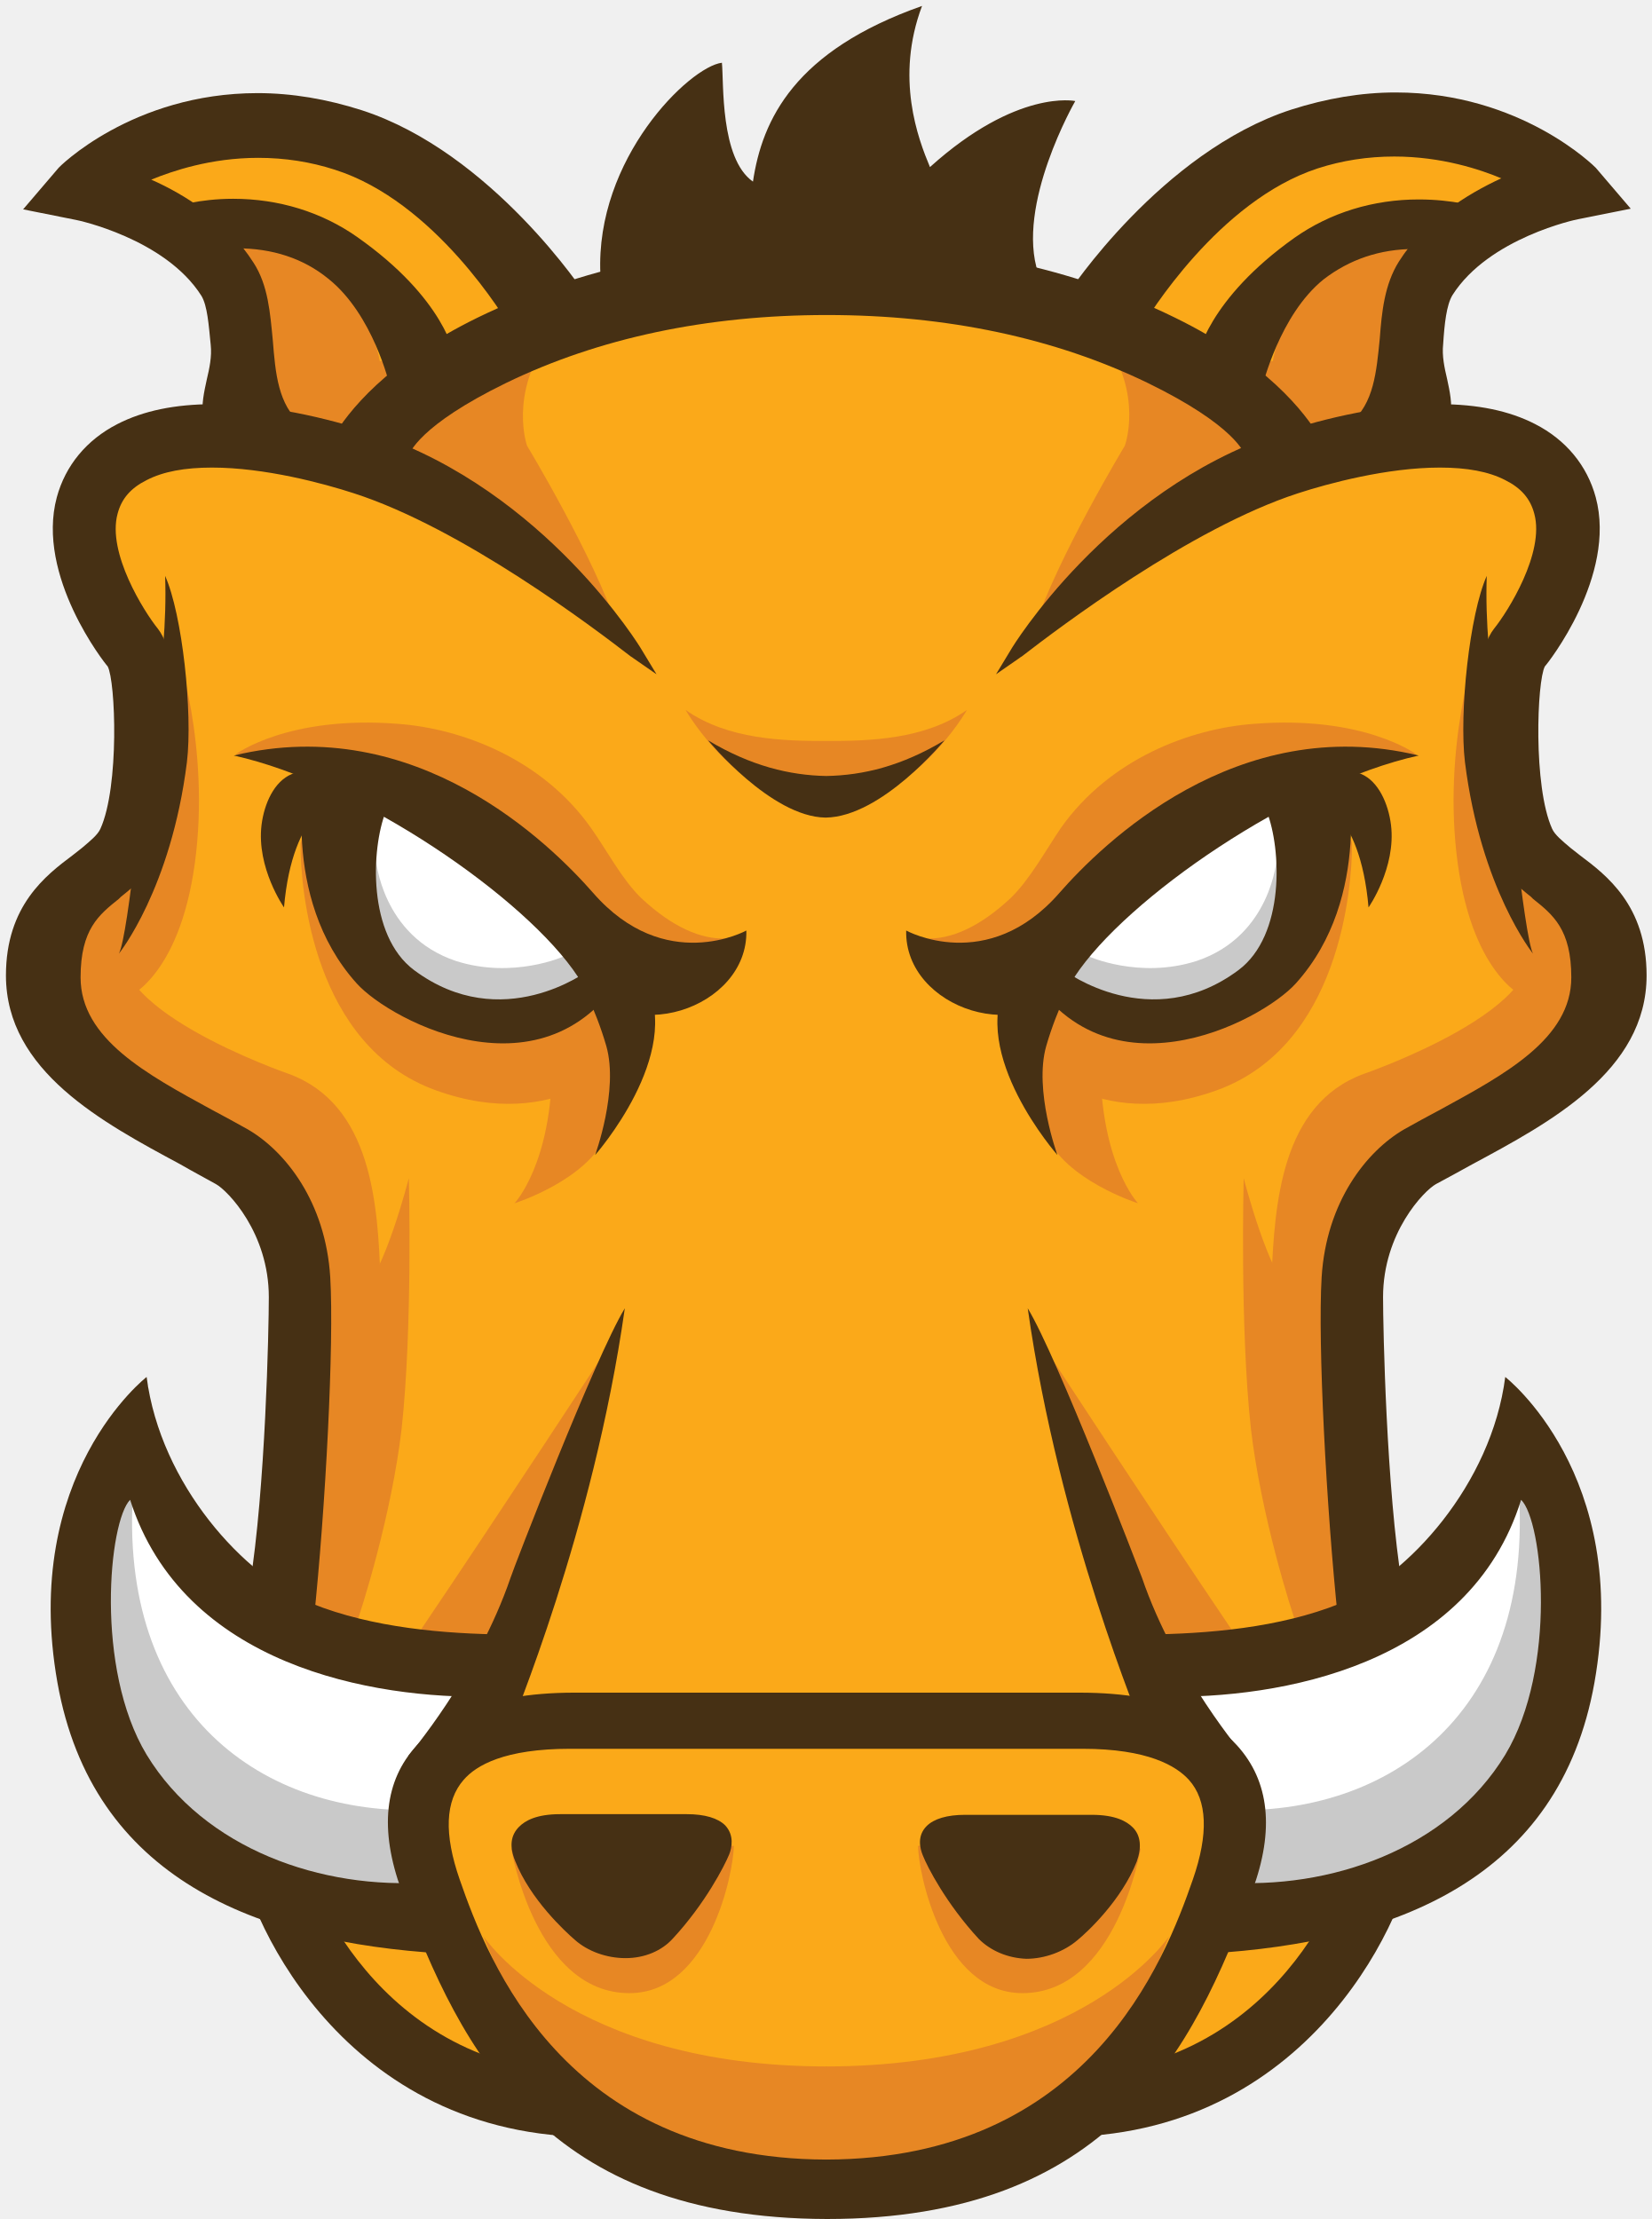
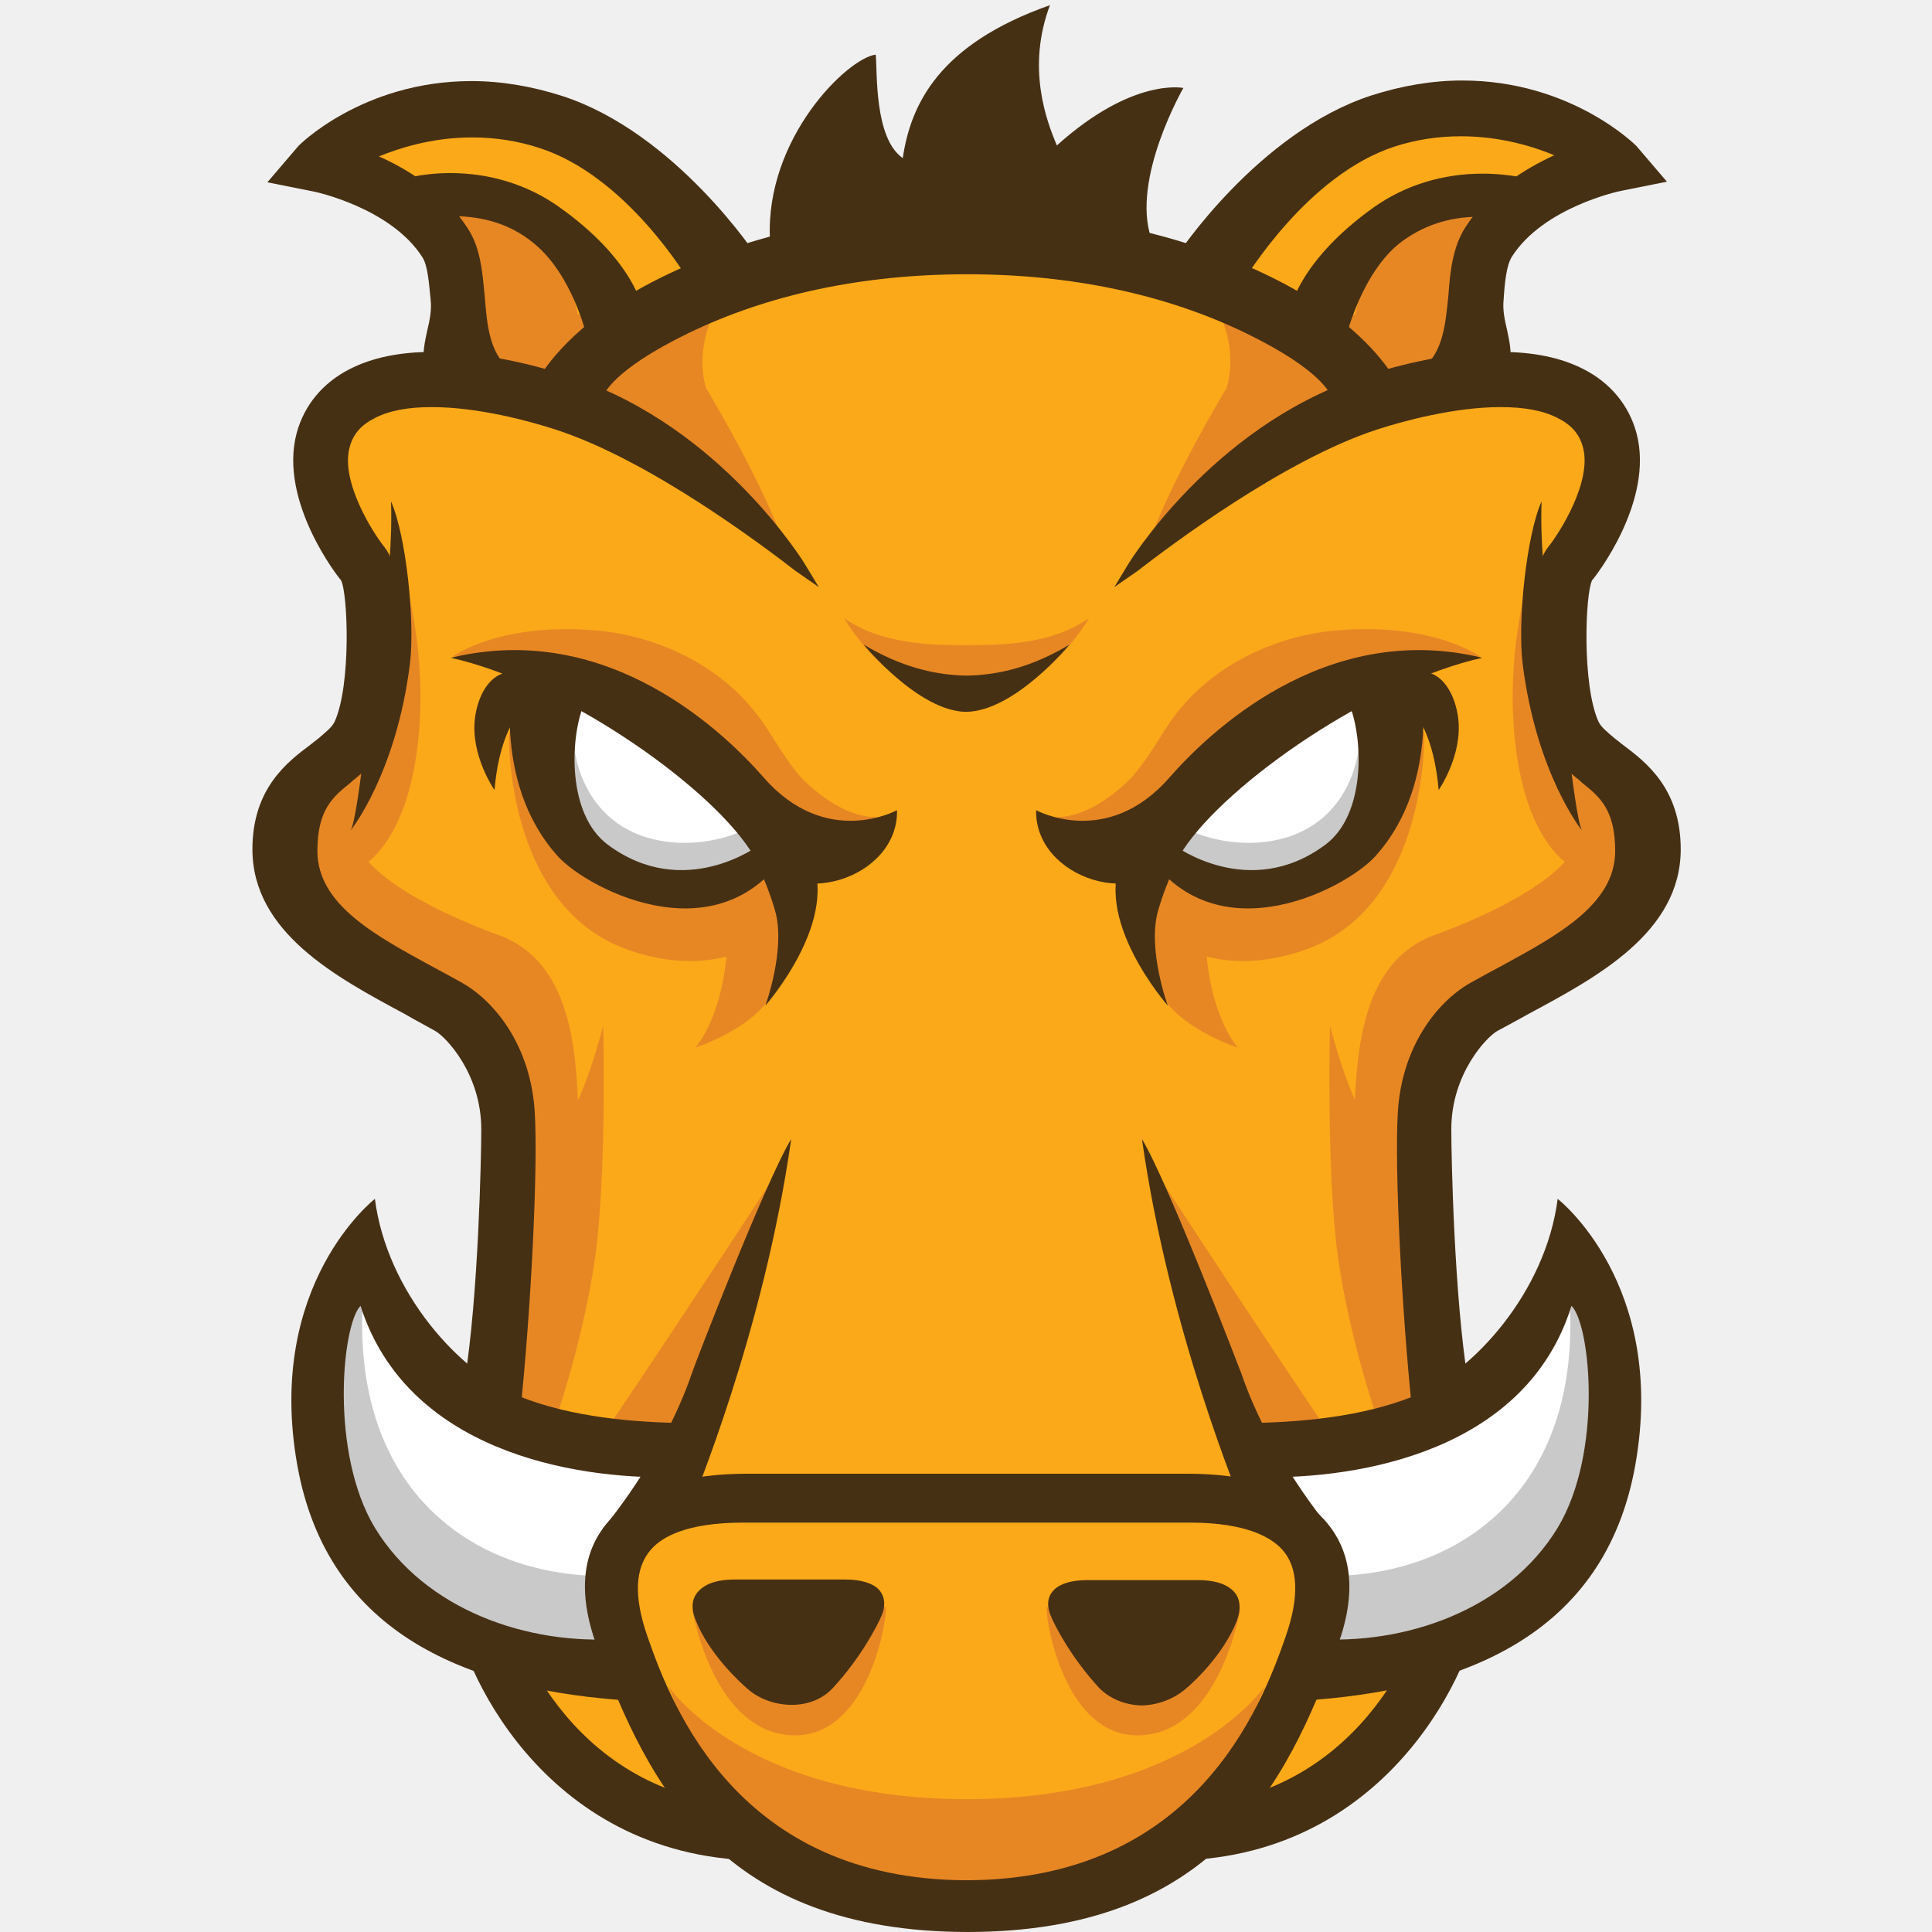
- <svg xmlns="http://www.w3.org/2000/svg" width="250" height="336" viewBox="0 0 250 336">
+ <svg xmlns="http://www.w3.org/2000/svg" width="50" height="50" viewBox="0 0 250 336">
  <g fill="none">
    <path d="M16.9 82.4s5.7 22.1 6.6 29.5c.8 7.4-14.8 23.8-14.8 32S12 166.8 30 174.2c18 7.4 20.5 26.2 20.5 37.7 0 11.5-6.6 33.6-6.6 33.6s-4.1 54.9 18 64.7C84 320 79.1 320 84 320c4.9 0 41 14.8 62.3 9 21.3-5.7 27-12.3 27-12.3s21.3 1.6 27.9-17.2c6.6-18.8 10.7-58.2 8.2-76.2s-5.7-41.8 9-50c14.8-8.2 30.3-18 27.9-26.2-2.5-8.2-15.6-19.7-15.6-19.7s-3.3-20.5-.8-25.4c2.5-4.9 17.2-17.2 9-26.2s-22.9-9-22.9-9l-18.8 1.6s-32-28.7-73.8-27c-41.8 1.6-68 27-68 27s-13.9-4.9-26.2 0c-12.3 5-14.8.1-12.3 14z" fill="#FBA919" />
    <path d="M91.8 204.4s-16.2 24.8-28.1 42.4c-1.8 2.7 11.9 2.9 11.9 2.9l16.2-45.3zm7.7-51.4s-4.9 12.2-7.6 18.7c-2.9 7-14 10.5-14 10.5s5.7-6 5.7-21.3c0-6.4 8.3-9 8.3-9l7.6 1.1z" fill="#E78724" />
    <path d="M94.6 159.9s-10 11.9-28.6 5.2-20.5-30.5-20.5-37.2c0-6.7 35.3 6.7 40.1 9.5 4.8 2.8 13.7 14.4 9 22.5zM24.3 32.4s17.2-3.3 28.6 5.7c11.5 9.1 14.8 16.2 14.8 16.2L48.4 69.7S39.1 65.4 36.2 53c-2.9-12.5-1-18.2-11.9-20.6z" fill="#E78724" />
    <path d="M89.5 125.4c-7.4-10.5-19.6-15.1-29.3-15.8-16.6-1.3-24.5 4.6-24.5 4.6s27.2 1.2 35 11.4c14.6 19.2 35.9 20.7 39.3 16.5-3.9.2-8.3-1.8-12.9-6.1-2.9-2.8-5.2-7.2-7.6-10.6zm-45.8 37.2s-30.2-10.4-24.4-20.9c5.7-10.5 1.2-16.2 1.2-16.2S3.6 138 7.9 151.4c2.6 8.2 7.1 14.1 31.4 25.5 11.7 21.6 2.4 60.6 3 60.8.9.3 16.4-7.6 15.3-44.1-.4-11.2-1.3-26.4-13.9-31zM83.2 51.1c-12.6 6.4-30 15.4-30 15.4l6.8 3.4c-.7 1.1-1 1.7-1 1.7l7 3.2s17.1 12.4 27.5 20.3C90 84.4 79.8 67.5 79.8 67.5s-2.8-7.8 3.4-16.4zm42 261.8c-38.9 0-52-19.7-52-19.7l6.1 14.8c2.3 6.4 26.8 26.3 45.9 26.3v-21.4z" fill="#E78724" />
    <path d="M77.4 279.9s3.6 21.9 17.9 21.9c12.2 0 15.8-18.5 15.8-22.3l-33.7.4zm-23.8-33c1.3-3.5 5.7-17.7 7.2-30.5 1.7-15.4 1.1-38 1.1-38s-3.8 14.8-7.2 17.2c-3.3 2.4-9.5 18.6-9.5 18.6s-3.3 24.2-4.9 32.3c4.3.8 8-1.8 13.3.4zM19 151.2s8.1-2.9 10.5-20.5c2.4-17.7-2.9-32.9-2.9-32.9s.5 24.3-2.4 29.1c-2.9 4.8-5.2 6.2-8.6 12.4-3.3 6.1 1.5 10 3.4 11.9z" fill="#E78724" />
    <path d="M28.7 36.6l-1.7-1c-4.8.1 1.7 1 1.7 1z" fill="#FDC168" />
    <path d="M89.8 45.8s-7.6-1.3-11.5-7c-3.8-5.7-14.6-17.2-31.9-17.3-17.2-.1-34.3 4.6-34.3 4.6L27 35.5c1.6-.1 4.3 0 8.9.1 18.7.6 21.6 19.1 21.6 19.1l65.9-9.1" fill="#FBA919" />
    <path d="M96.2 147.9s-8.9 8.9-22.6 6c-13.7-2.9-22-8.9-22.6-19.4-.6-10.5 2.9-14.6 2.9-14.6s15.3 4.8 22.6 11.1c7.2 6.4 12.6 16.6 19.7 16.9z" fill="#FFF" />
    <path d="M85.4 144.8s-7.7 3.5-16.4.7C57.7 141.7 56.9 130 56.9 130s-6.9 20.4 12.5 24.3c15.6 3.1 24.8-5.9 24.8-5.9l-8.8-3.6z" fill="#C9C9C9" />
    <path d="M90.9 41.5c-.8-17.5 13.5-31.4 18.4-32 .3 3-.3 14.5 4.7 18 1.4-9.4 6.3-19.8 25.6-26.6-4.1 10.9-.6 20.1 1.2 24.4 13.2-11.9 22-10 22-10s-9.1 15.8-5.6 26.1c-26.4-1.9-66.2 2.9-66.3.1zm-56 26.6c-6.3-5.2-1.6-10.1-2.1-16-.3-3.2-.5-6.1-1.6-7.8-5.8-9.2-19.5-11.9-19.6-12L5.2 31l4.3-5c.6-.6 18-17.3 45-8.6C73.4 23.5 87.4 44.2 87.9 45l-9.5 4.5c-.1-.2-11.2-19.6-27.4-24.8-13.1-4.2-25.2-.2-30.4 2.4 5.5 2.2 12.7 6.2 17 13 2 3.2 2.4 7.3 2.7 11.2.4 5.2.8 10.1 4.7 13.3l-10.1 3.5zM18 144.4s7.9-9.8 10.3-29c.9-7.5-.7-22.4-3.3-28.2.5 14.1-3.1 28.2-3.1 28.2s-2.4 26.2-3.9 29z" fill="#463014" />
    <path d="M59.9 58.2s-2.5-11.1-9.6-16.8c-9.9-7.9-22.1-3.7-22.2-3.7l-1.8-5.4c.6-.2 14.5-4.6 27.3 4.4 12.9 9 14.4 17.2 14.6 18.2l-8.3 3.3zM43 137.4s-4.2-6-3.4-12.5c.4-3.2 1.9-6.6 4.6-7.7 5-2.2 7.2 3.5 7.2 3.5s-7.1 1.6-8.4 16.7z" fill="#463014" />
    <path d="M88.7 146.5c.2.3.3.5.3.5s-13 9.8-26.3-.1c-7.1-5.3-6.5-18.4-4.3-24 5.7 1.3 10.5 3.6 14.5 6.3-5.1-4.5-9.5-7.9-9.5-8l-5.8-1.6-11.2-3.9c-.1.9-4.2 20.1 7.6 33.2 5.2 5.8 29.8 18.8 41.5-3.4l-6.8 1z" fill="#463014" />
    <path d="M87.5 147.9c7.3 11.1 25.8 4.8 25.5-7 0 0-12.3 6.8-23.2-5.7-6.4-7.3-26.7-27.5-54.4-20.8 19 4.2 44.3 21.6 52.1 33.5z" fill="#463014" />
    <path d="M32.7 179.3c1.8 1 8 7.4 8 17.1 0 4.8-.5 29-2.9 43.8 3.6 2.3 6.1 2.8 9.7 5.2 1.8-17.1 3.1-42 2.5-52-.7-11.4-6.8-19.1-12.5-22.4-1.8-1-3.6-2-5.5-3-9.7-5.3-19.8-10.7-19.8-20 0-7.3 2.8-9.5 5.8-11.9l.3-.3c2-1.6 4.2-3.4 5.6-6.4 3.6-8.2 4.2-28.9 0-34.2-2.1-2.6-7.7-11.5-6.1-17.4.6-2.3 2-3.9 4.4-5.1 2.5-1.3 5.8-1.9 9.9-1.9 8 0 16.9 2.4 21.5 3.9C70 80 89.8 95 95.5 99.4c.2.1.3.2.3.2l3.6 2.5-2.3-3.8c-.1-.2-14.5-23.9-40.3-32.6-5-1.7-14.8-4.5-24.5-4.5-5.8 0-10.6 1-14.5 3-4.7 2.4-7.9 6.3-9.2 11.1-3.2 11.9 7.3 25.2 7.7 25.6 1.2 2.2 1.8 18.2-1.1 24.6-.4.9-1.5 1.8-2.8 2.9-.4.3-.9.7-1.4 1.1-4 3-10.1 7.6-10.1 18.2 0 14.5 14.7 22.3 26.4 28.6 1.9 1.1 3.8 2.1 5.4 3z" fill="#463014" />
    <path d="M34.9 68.1c-6.3-5.2-1.6-10.1-2.1-16-.3-3.2-.5-6.1-1.6-7.8-5.8-9.2-19.5-11.9-19.6-12L5.2 31l4.3-5c.6-.6 18-17.3 45-8.6C73.4 23.5 87.4 44.2 87.9 45l-9.5 4.5c-.1-.2-11.2-19.6-27.4-24.8-13.1-4.2-25.2-.2-30.4 2.4 5.5 2.2 12.7 6.2 17 13 2 3.2 2.4 7.3 2.7 11.2.4 5.2.8 10.1 4.7 13.3l-10.1 3.5z" fill="#463014" />
    <path d="M34.7 69.2l-.4-.3c-4.7-3.9-3.8-7.7-3-11.4.4-1.7.8-3.5.6-5.3-.3-3-.5-5.9-1.4-7.4-5.5-8.7-18.9-11.5-19-11.5l-8-1.6 5.3-6.2c0-.1 11.2-11.4 30.2-11.4 5.2 0 10.5.9 15.8 2.6 19.7 6.4 33.8 27.8 33.9 28l.6.9L78 50.8l-.4-.7C76.4 48 65.8 30.5 50.7 25.7c-3.7-1.2-7.6-1.8-11.6-1.8-7.2 0-13 2-16.2 3.3 5.2 2.3 11.5 6.3 15.5 12.6 2.2 3.4 2.5 7.6 2.9 11.7.4 5 .8 9.8 4.3 12.7l1.3 1.1-12.2 3.9z" fill="#463014" />
    <path d="M59.9 58.2s-2.5-11.1-9.6-16.8c-9.9-7.9-22.1-3.7-22.2-3.7l-1.8-5.4c.6-.2 14.5-4.6 27.3 4.4 12.9 9 14.4 17.2 14.6 18.2l-8.3 3.3z" fill="#463014" />
    <path d="M59.2 59.5l-.2-1.1c0-.1-2.5-10.8-9.3-16.2-3.8-3.1-8.5-4.6-13.8-4.6-4.1 0-7.2 1-7.5 1.1l-.9.3-2.4-7.3.9-.3c.4-.1 4.1-1.3 9.3-1.3 6.9 0 13.4 2 18.8 5.8C67.3 45.2 68.9 53.7 69 54.7l.1.7-9.9 4.1zM35.9 35.7c5.7 0 10.8 1.7 15 5 6 4.8 8.8 13.2 9.7 16.2l6.5-2.6c-.6-2.3-3.2-9.2-14-16.8-5.2-3.6-11.2-5.5-17.8-5.5-3.6 0-6.4.6-7.8.9l1.2 3.6c1.4-.3 4-.8 7.2-.8zm58.8 260.8c-2.8 0-5.7-1-7.7-2.8-1.5-1.3-6.7-6.1-9-11.9-.9-2.2-.7-3.9.6-5.2.9-.9 2.6-1.9 6.2-1.9H104c2.7 0 4.7.6 5.8 1.7 1.4 1.5 1 3.4.6 4.4-.7 1.7-3.6 7.4-8.5 12.7-1.7 1.9-4.3 3-7.2 3zm3-147.9l-10.2-.7s2.6 4.6 4.3 10.5c1.9 6.7-1.7 16.5-1.7 16.5s13.5-15.3 7.6-26.3zM85 323.4c-36.2-2.8-49-37-49-44.2h9.5-4.7 4.7c0 3.1 9.7 32.4 40.3 34.7l-.8 9.5z" fill="#463014" />
    <path d="M74.8 262c-.6-3.3-.6-6.4.1-9.4-2.8-2.1-7.7-2.8-11.4-4-3-1.9-18.5 2-29.8-11.7-14.1-17.1-11.1-27.2-11.1-27.2-3.6 4-7.1 2.5-12.6 21.2s2.6 31.8 17.7 44.9c7.1 6.2 17.2 8.7 25.9 9.7-2.9-2.9 5-3.2 10.4-5.2-.4-4.4.3-8.6 3.6-12.1 2-2.1 4.5-3.3 7.1-4.3.1-.3.3-.7.4-1-.2-.3-.3-.6-.3-.9z" fill="#FFF" />
    <path d="M63.8 280.1c-.3-.9-.6-1.9-.8-2.8-.3-1-1.5-4 0-.6-.4-.9-.7-1.7-.8-2.6-24.5 0-45.8-16.8-41.7-52.2-3.2-4.3-7.7 8.6-7.7 8.6S.5 266.1 32.2 279.9c10.5 4.6 19.9 7.9 22.1 6.6 4.6.9 8.7-2.3 10.3-4.4-.3-.7-.6-1.3-.8-2z" fill="#C9C9C9" />
    <path d="M74.3 256.9c0-3 .6-5.9 2.1-8.8l.3-.6c-9.4-.1-20.3-1-29.5-4.7-10.2-4.1-22.9-18-25-34.3 0 0-19.1 14.8-13.5 46.3 5.3 29.7 30.1 39.3 58.4 41 0-.2-3.2-6.8-2.2-10.8-16.1 1.2-34-5-42.7-19.3-7.9-13.1-5.7-35.4-2.5-38.6 8 25.1 36.7 30.2 54.6 29.8z" fill="#463014" />
    <path d="M77.3 238.9c-5.1 14.9-15.5 27-15.5 27s14.3-.7 15.1-3.2c.6-1.9 12.9-30.8 17.7-64.6-4.5 7.4-16.9 39.5-17.3 40.8z" fill="#463014" />
    <path d="M158.4 204.4s16.2 24.8 28.1 42.4c1.8 2.7-11.9 2.9-11.9 2.9l-16.2-45.3zm-7.7-51.4s4.9 12.2 7.6 18.7c2.9 7 14 10.5 14 10.5s-5.7-6-5.7-21.3c0-6.4-8.3-9-8.3-9l-7.6 1.1z" fill="#E78724" />
    <path d="M155.6 159.9s10 11.9 28.6 5.2 20.5-30.5 20.5-37.2c0-6.7-35.3 6.7-40.1 9.5-4.7 2.9-13.8 14.4-9 22.5zm70.3-127.5s-17.2-3.3-28.6 5.7c-11.5 9.1-14.8 16.2-14.8 16.2l19.3 15.3s9.3-4.3 12.2-16.7c2.8-12.4.9-18.1 11.9-20.5z" fill="#E78724" />
    <path d="M160.6 125.4c7.4-10.5 19.6-15.1 29.3-15.8 16.6-1.3 24.5 4.6 24.5 4.6s-27.2 1.2-35 11.4c-14.6 19.2-35.9 20.7-39.3 16.5 3.9.2 8.3-1.8 12.9-6.1 2.9-2.8 5.3-7.2 7.6-10.6zm45.9 37.2s30.2-10.4 24.4-20.9c-5.7-10.5-1.2-16.2-1.2-16.2s16.8 12.6 12.5 25.9c-2.6 8.2-7.1 14.1-31.4 25.5-11.7 21.6-2.4 60.6-3 60.8-.9.3-16.4-7.6-15.3-44.1.5-11.2 1.4-26.4 14-31zM167 51.1c12.6 6.4 30 15.4 30 15.4l-6.8 3.4c.7 1.1 1 1.7 1 1.7l-7 3.2s-17.1 12.4-27.6 20.3c3.5-10.7 13.7-27.6 13.7-27.6s2.9-7.8-3.3-16.4zm-42 261.8c38.9 0 52-19.7 52-19.7l-6.1 14.8c-2.3 6.4-26.8 26.3-45.9 26.3v-21.4z" fill="#E78724" />
    <path d="M172.7 279.9s-3.6 21.9-17.9 21.9c-12.2 0-15.8-18.5-15.8-22.3l33.7.4zm23.9-33c-1.3-3.5-5.7-17.7-7.2-30.5-1.7-15.4-1.1-38-1.1-38s3.8 14.8 7.2 17.2c3.3 2.4 9.5 18.6 9.5 18.6s3.3 24.2 4.9 32.3c-4.3.8-8-1.8-13.3.4zm34.6-95.7s-8.1-2.9-10.5-20.5c-2.4-17.7 2.9-32.9 2.9-32.9s-.5 24.3 2.4 29.1c2.9 4.8 5.2 6.2 8.6 12.4 3.2 6.1-1.5 10-3.4 11.9z" fill="#E78724" />
    <path d="M221.5 36.6l1.7-1c4.8.1-1.7 1-1.7 1z" fill="#FDC168" />
    <path d="M160.4 45.8s7.6-1.3 11.5-7c3.8-5.7 14.6-17.2 31.9-17.3 17.2-.1 34.3 4.6 34.3 4.6l-14.9 9.4c-1.6-.1-4.3 0-8.9.1-18.7.6-21.6 19.1-21.6 19.1l-65.9-9.1" fill="#FBA919" />
    <path d="M154 147.9s8.9 8.9 22.6 6c13.7-2.9 22-8.9 22.6-19.4.6-10.5-2.9-14.6-2.9-14.6s-15.3 4.8-22.6 11.1c-7.3 6.3-12.7 16.6-19.7 16.9z" fill="#FFF" />
    <path d="M164.8 144.8s7.7 3.5 16.4.7c11.3-3.8 12.1-15.5 12.1-15.5s6.9 20.4-12.5 24.3c-15.6 3.1-24.8-5.9-24.8-5.9l8.8-3.6z" fill="#C9C9C9" />
    <path d="M215.3 68.1c6.3-5.2 1.6-10.1 2.1-16 .3-3.2.5-6.1 1.6-7.8 5.8-9.2 19.5-11.9 19.6-12L245 31l-4.3-5c-.6-.6-18-17.3-45-8.6-18.9 6.1-32.9 26.8-33.4 27.6l9.5 4.5c.1-.2 11.2-19.6 27.4-24.8 13.1-4.2 25.2-.2 30.4 2.4-5.5 2.2-12.7 6.2-17 13-2 3.2-2.4 7.3-2.7 11.2-.4 5.2-.9 10.1-4.7 13.3l10.1 3.5zm16.8 76.3s-7.9-9.8-10.3-29c-.9-7.5.7-22.4 3.3-28.2-.5 14.1 3.1 28.2 3.1 28.2s2.5 26.2 3.9 29z" fill="#463014" />
    <path d="M190.3 58.2s2.5-11.1 9.6-16.8c9.9-7.9 22.1-3.7 22.2-3.7l1.8-5.4c-.6-.2-14.5-4.6-27.3 4.4-12.9 9-14.4 17.2-14.6 18.2l8.3 3.3zm16.9 79.2s4.2-6 3.4-12.5c-.4-3.2-1.9-6.6-4.5-7.7-5-2.2-7.2 3.5-7.2 3.5s7 1.6 8.3 16.7z" fill="#463014" />
    <path d="M161.5 146.5c-.2.3-.3.5-.3.5s13 9.8 26.3-.1c7.1-5.3 6.5-18.4 4.3-24-5.7 1.3-10.5 3.6-14.5 6.3 5.1-4.5 9.5-7.9 9.5-8l5.8-1.6 11.2-3.9c.1.9 4.2 20.1-7.6 33.2-5.2 5.8-29.8 18.8-41.5-3.4l6.8 1z" fill="#463014" />
    <path d="M162.7 147.9c-7.3 11.1-25.8 4.8-25.5-7 0 0 12.3 6.8 23.2-5.7 6.4-7.3 26.8-27.5 54.4-20.8-19 4.2-44.3 21.6-52.1 33.5z" fill="#463014" />
    <path d="M217.4 179.3c-1.8 1-8 7.4-8 17.1 0 4.8.5 29 2.9 43.8-3.6 2.3-6.1 2.8-9.7 5.2-1.8-17.1-3.1-42-2.5-52 .7-11.4 6.8-19.1 12.5-22.4 1.8-1 3.6-2 5.5-3 9.7-5.3 19.8-10.7 19.8-20 0-7.3-2.8-9.5-5.8-11.9l-.3-.3c-2-1.6-4.2-3.4-5.6-6.4-3.6-8.2-4.2-28.9 0-34.2 2.1-2.6 7.7-11.5 6.1-17.4-.6-2.3-2-3.9-4.4-5.1-2.5-1.3-5.8-1.9-9.9-1.9-8 0-16.9 2.4-21.5 3.9-16.3 5.3-36.1 20.3-41.8 24.7-.2.1-.3.2-.3.2l-3.6 2.5 2.3-3.8c.1-.2 14.5-23.9 40.3-32.6 5-1.7 14.8-4.5 24.5-4.5 5.8 0 10.6 1 14.5 3 4.7 2.4 7.9 6.3 9.2 11.1 3.2 11.9-7.3 25.2-7.7 25.6-1.2 2.2-1.8 18.2 1.1 24.6.4.9 1.5 1.8 2.8 2.9.4.3.9.7 1.4 1.1 4 3 10.1 7.6 10.1 18.2 0 14.5-14.7 22.3-26.4 28.6-2 1.1-3.8 2.1-5.5 3z" fill="#463014" />
    <path d="M199.9 66.4c-2.3-4-8.3-11.6-22-18.3-15.3-7.5-33.1-11.3-52.8-11.3-19.7 0-37.4 3.8-52.8 11.3-13.7 6.7-19.7 14.3-22 18.3l-1 1.3 11.8 2.6.4-.5.2-.4c.2-.8 1.8-5 14.9-11.4 14-6.8 30.4-10.3 48.6-10.3 18.2 0 34.6 3.5 48.6 10.3 13.1 6.4 14.7 10.6 14.9 11.4l.2.4.4.5 11.8-2.6-1.2-1.3z" fill="#463014" />
    <path d="M215.3 68.1c6.3-5.2 1.6-10.1 2.1-16 .3-3.2.5-6.1 1.6-7.8 5.8-9.2 19.5-11.9 19.6-12L245 31l-4.3-5c-.6-.6-18-17.3-45-8.6-18.9 6.1-32.9 26.8-33.4 27.6l9.5 4.5c.1-.2 11.2-19.6 27.4-24.8 13.1-4.2 25.2-.2 30.4 2.4-5.5 2.2-12.7 6.2-17 13-2 3.2-2.4 7.3-2.7 11.2-.4 5.2-.9 10.1-4.7 13.3l10.1 3.5z" fill="#463014" />
    <path d="M203.2 65.1l1.3-1.1c3.5-2.9 3.9-7.7 4.4-12.7.3-4 .7-8.2 2.9-11.7 4-6.3 10.3-10.2 15.5-12.6-3.1-1.3-9-3.3-16.2-3.3-4 0-7.9.6-11.6 1.8-15 4.9-25.7 22.4-26.9 24.4l-.5.7-11.1-5.1.6-.9c.1-.2 14.2-21.6 33.9-28 5.3-1.7 10.6-2.6 15.8-2.6 19 0 30.2 11.3 30.3 11.4l5.3 6.2-8 1.6c-.1 0-13.5 2.8-19 11.5-.9 1.5-1.2 4.3-1.4 7.4-.2 1.8.2 3.6.6 5.3.8 3.7 1.6 7.5-3 11.4l-.4.3-12.5-4z" fill="#463014" />
    <path d="M190.3 58.2s2.5-11.1 9.6-16.8c9.9-7.9 22.1-3.7 22.2-3.7l1.8-5.4c-.6-.2-14.5-4.6-27.3 4.4-12.9 9-14.4 17.2-14.6 18.2l8.3 3.3z" fill="#463014" />
    <path d="M181 55.5l.1-.7c.1-.9 1.8-9.5 14.9-18.8 5.4-3.8 11.9-5.8 18.8-5.8 5.2 0 8.9 1.1 9.3 1.3l.9.3-2.4 7.3-.9-.3c-.3-.1-3.4-1.1-7.5-1.1-5.3 0-9.9 1.6-13.8 4.6-6.7 5.4-9.2 16.1-9.3 16.2l-.2 1.1-9.9-4.1zm40.5-18.9l1.2-3.6c-1.4-.4-4.2-.9-7.8-.9-6.6 0-12.5 1.8-17.7 5.5-10.8 7.6-13.4 14.5-14 16.8l6.5 2.6c.9-3 3.7-11.4 9.7-16.2 4.1-3.3 9.3-5 15-5 3.1-.1 5.7.4 7.1.8zm-73.3 257c-4.9-5.3-7.8-10.9-8.5-12.7-.4-1-.9-2.9.6-4.4 1.1-1.1 3.1-1.7 5.8-1.7h19.2c3.6 0 5.3 1 6.2 1.9 1.2 1.2 1.4 3 .6 5.2-2.3 5.8-7.4 10.6-9 11.9-2 1.7-4.9 2.8-7.7 2.8-2.8-.1-5.4-1.2-7.2-3zm4.3-145l10.2-.7s-2.6 4.6-4.3 10.5c-1.9 6.7 1.7 16.5 1.7 16.5s-13.5-15.3-7.6-26.3z" fill="#463014" />
    <path d="M125.1 112.2c-6.5 0-14.9-.2-21.3-4.7 0 0 8.3 14.6 21.3 14.6v-1.8 1.8c13 0 21.3-14.6 21.3-14.6-6.4 4.5-14.8 4.7-21.3 4.7z" fill="#E78724" />
    <path d="M143 112.1c-6.5 3.9-12.3 5.3-17.9 5.4-5.5-.1-11.4-1.5-17.9-5.4 0 0 9.5 11.6 17.8 11.7 8.5-.1 18-11.7 18-11.7zm22.2 211.3l-.7-9.4c30.6-2.4 40.2-31.6 40.2-34.7h9.5c0 7-12.8 41.3-49 44.1z" fill="#463014" />
    <path d="M175.4 262c.6-3.3.6-6.4-.1-9.4 2.8-2.1 7.7-2.8 11.4-4 3-1.9 18.6 2 29.8-11.7 14.1-17.1 11.1-27.2 11.1-27.2 3.6 4 7.1 2.5 12.6 21.2s-2.6 31.8-17.7 44.9c-7.1 6.2-17.2 8.7-25.9 9.7 2.9-2.9-5-3.2-10.4-5.2.4-4.4-.3-8.6-3.6-12.1-2-2.1-4.5-3.3-7.1-4.3-.1-.3-.3-.7-.4-1 .2-.3.2-.6.3-.9z" fill="#FFF" />
    <path d="M186.3 280.1c.3-.9.6-1.9.8-2.8.3-1 1.5-4 0-.6.4-.9.7-1.7.8-2.6 24.5 0 45.8-16.8 41.7-52.2 3.2-4.3 7.7 8.6 7.7 8.6s12.3 35.6-19.4 49.4c-10.5 4.6-19.9 7.9-22.1 6.6-4.6.9-8.7-2.3-10.3-4.4.4-.7.6-1.3.8-2z" fill="#C9C9C9" />
    <path d="M175.8 256.9c0-3-.6-5.9-2.1-8.8l-.3-.6c9.4-.1 20.3-1 29.5-4.7 10.2-4.1 22.9-18 25-34.3 0 0 19.1 14.8 13.5 46.3-5.3 29.7-30.1 39.3-58.4 41 0-.2 3.2-6.8 2.2-10.8 16.1 1.2 34-5 42.7-19.3 7.9-13.1 5.7-35.4 2.4-38.6-7.8 25.1-36.5 30.2-54.5 29.8z" fill="#463014" />
    <path d="M187.3 264.3c-3.4-3.7-9.6-8-23.9-8H87c-14.3 0-20.6 4.4-23.9 8-4.9 5.3-5.7 12.7-2.3 22 9.1 24.6 21.8 49.6 64.4 49.7 42.6 0 55.4-25.1 64.4-49.7 3.4-9.2 2.6-16.6-2.3-22zm-6.7 20.3c-4.3 12.4-15.9 42.3-55.5 42.4-39.6-.1-51.2-30-55.5-42.4-2.4-6.9-2.2-11.9.6-15.1 1.9-2.2 6.2-4.7 16.1-4.7h77.6c9.9 0 14.2 2.6 16.1 4.7 2.8 3.1 3 8.2.6 15.1z" fill="#463014" />
    <path d="M172.9 238.9c5.1 14.9 15.5 27 15.5 27s-14.3-.7-15.1-3.2c-.6-1.9-12.9-30.8-17.7-64.6 4.5 7.4 16.8 39.5 17.3 40.8z" fill="#463014" />
  </g>
</svg>
